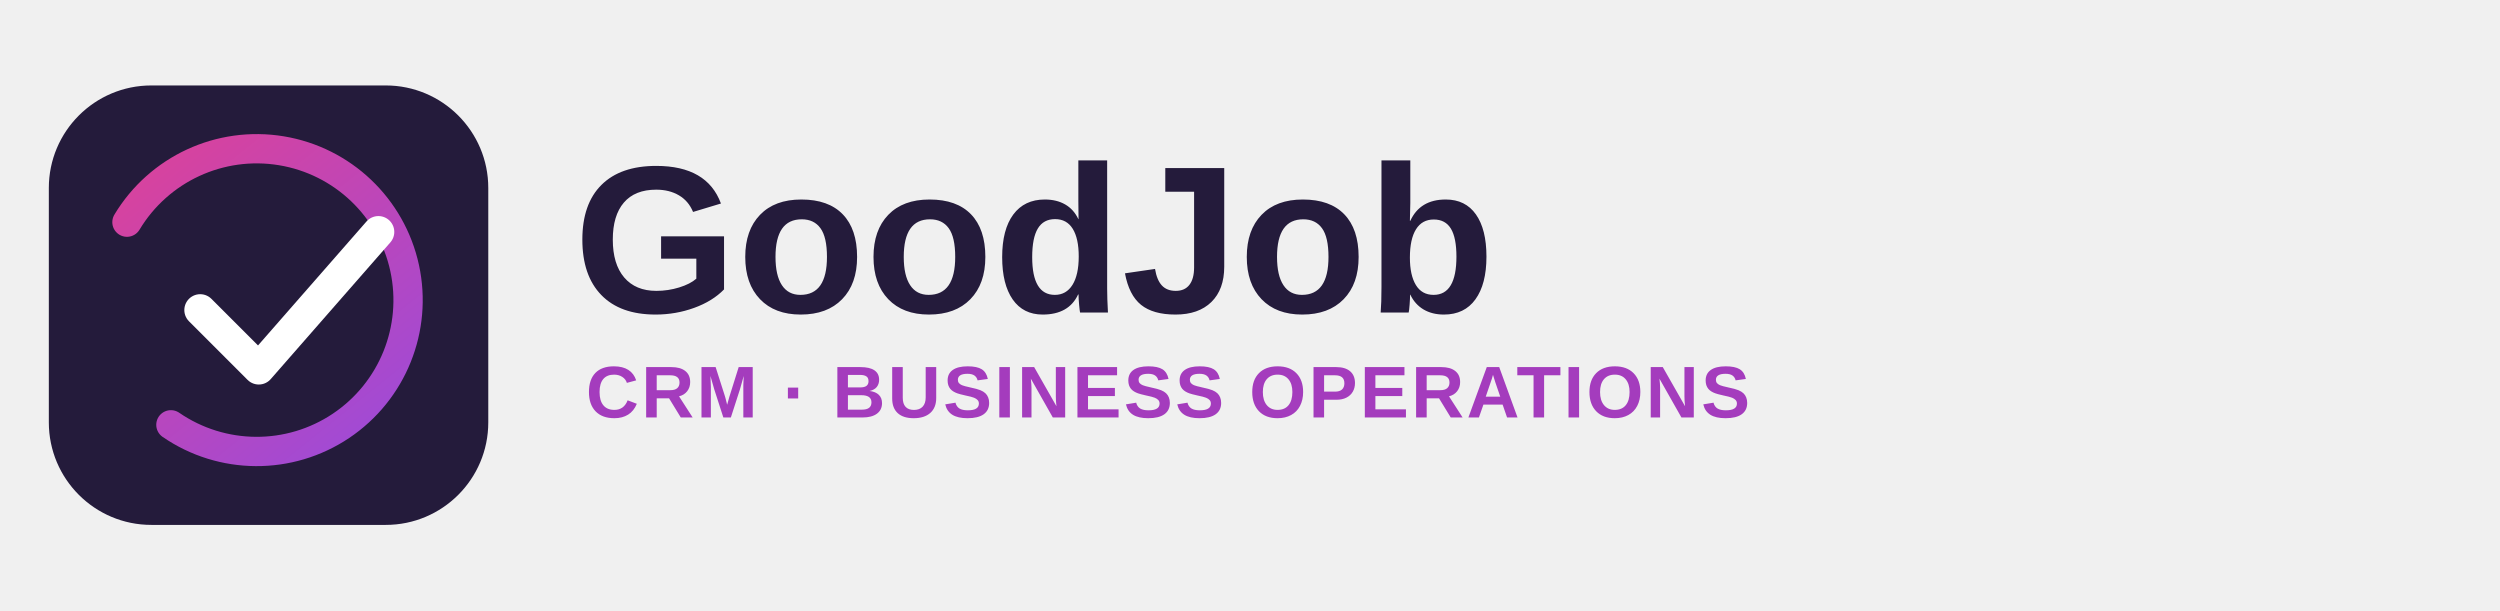
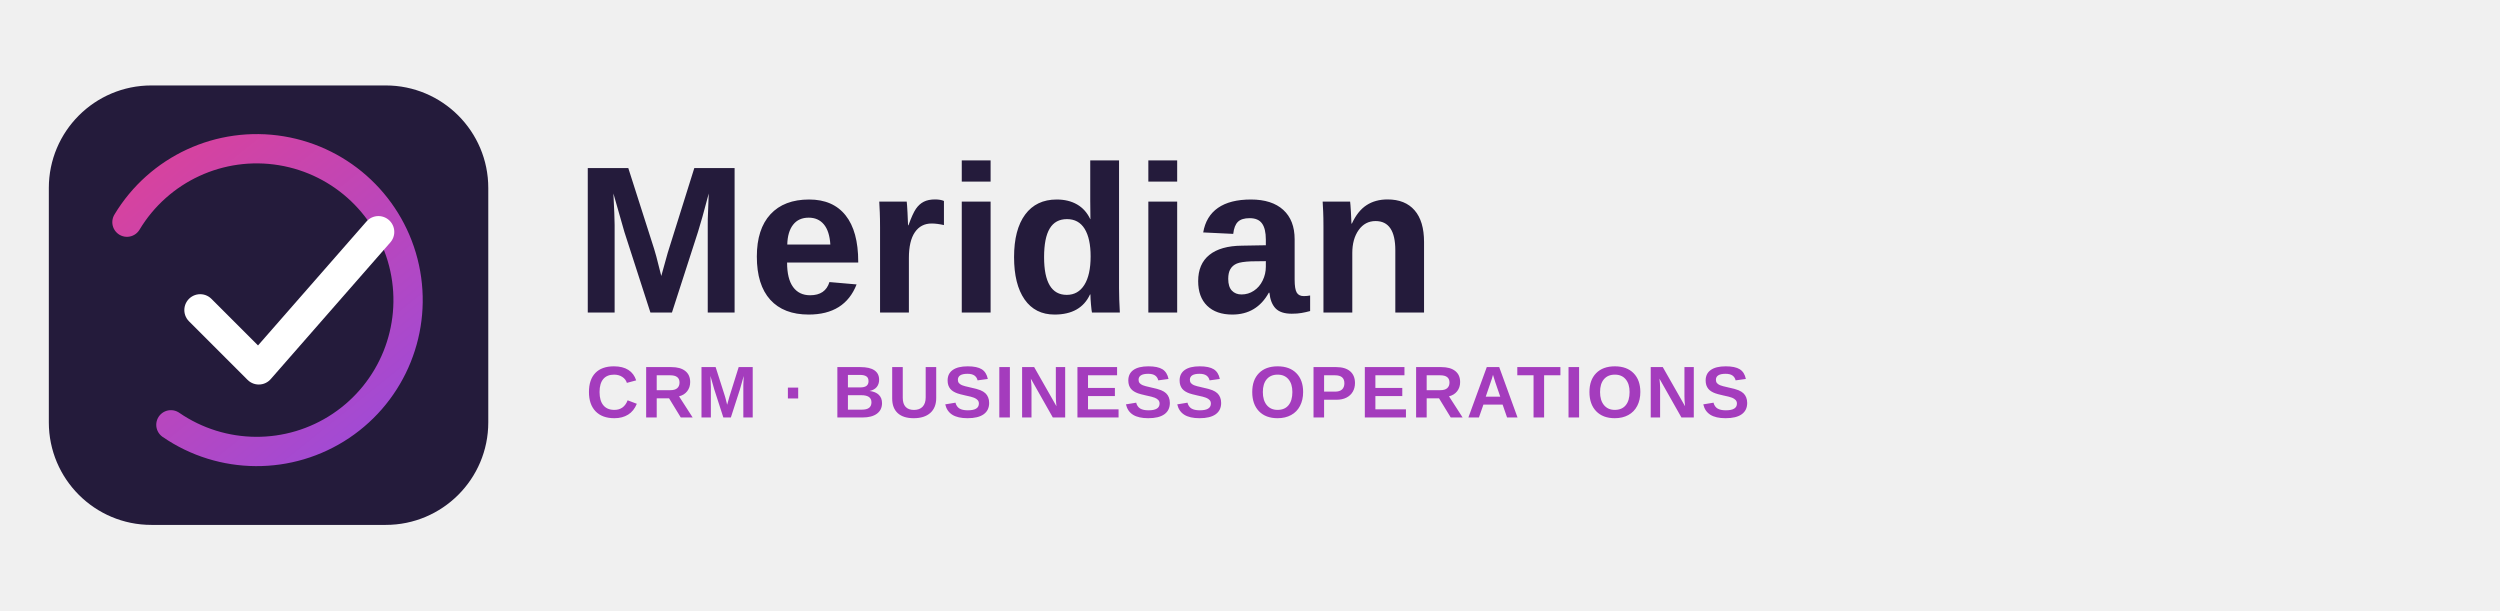
<svg xmlns="http://www.w3.org/2000/svg" width="1024" height="250" viewBox="0 0 1024 250">
  <defs>
    <linearGradient id="accent" x1="20" y1="20" x2="180" y2="220" gradientUnits="userSpaceOnUse">
      <stop stop-color="#ef3f86" />
      <stop offset="1" stop-color="#8e4de8" />
    </linearGradient>
  </defs>
  <rect width="1024" height="250" fill="none" />
  <rect x="20" y="35" width="180" height="180" rx="42" fill="#241b3b" />
  <path d="M52 91a62 62 0 1 1 18 83" fill="none" stroke="url(#accent)" stroke-width="12" stroke-linecap="round" />
  <path d="m82 127 24 24 49-56" fill="none" stroke="#fff" stroke-width="13" stroke-linecap="round" stroke-linejoin="round" />
-   <text x="235" y="128" fill="#241b3b" font-family="Arial, sans-serif" font-size="86" font-weight="700">GoodJob</text>
+   <text x="235" y="128" fill="#241b3b" font-family="Arial, sans-serif" font-size="86" font-weight="700">Meridian</text>
  <text x="240" y="171" fill="#a43cbd" font-family="Arial, sans-serif" font-size="30" font-weight="600" letter-spacing="1">CRM  ·  BUSINESS OPERATIONS</text>
</svg>
